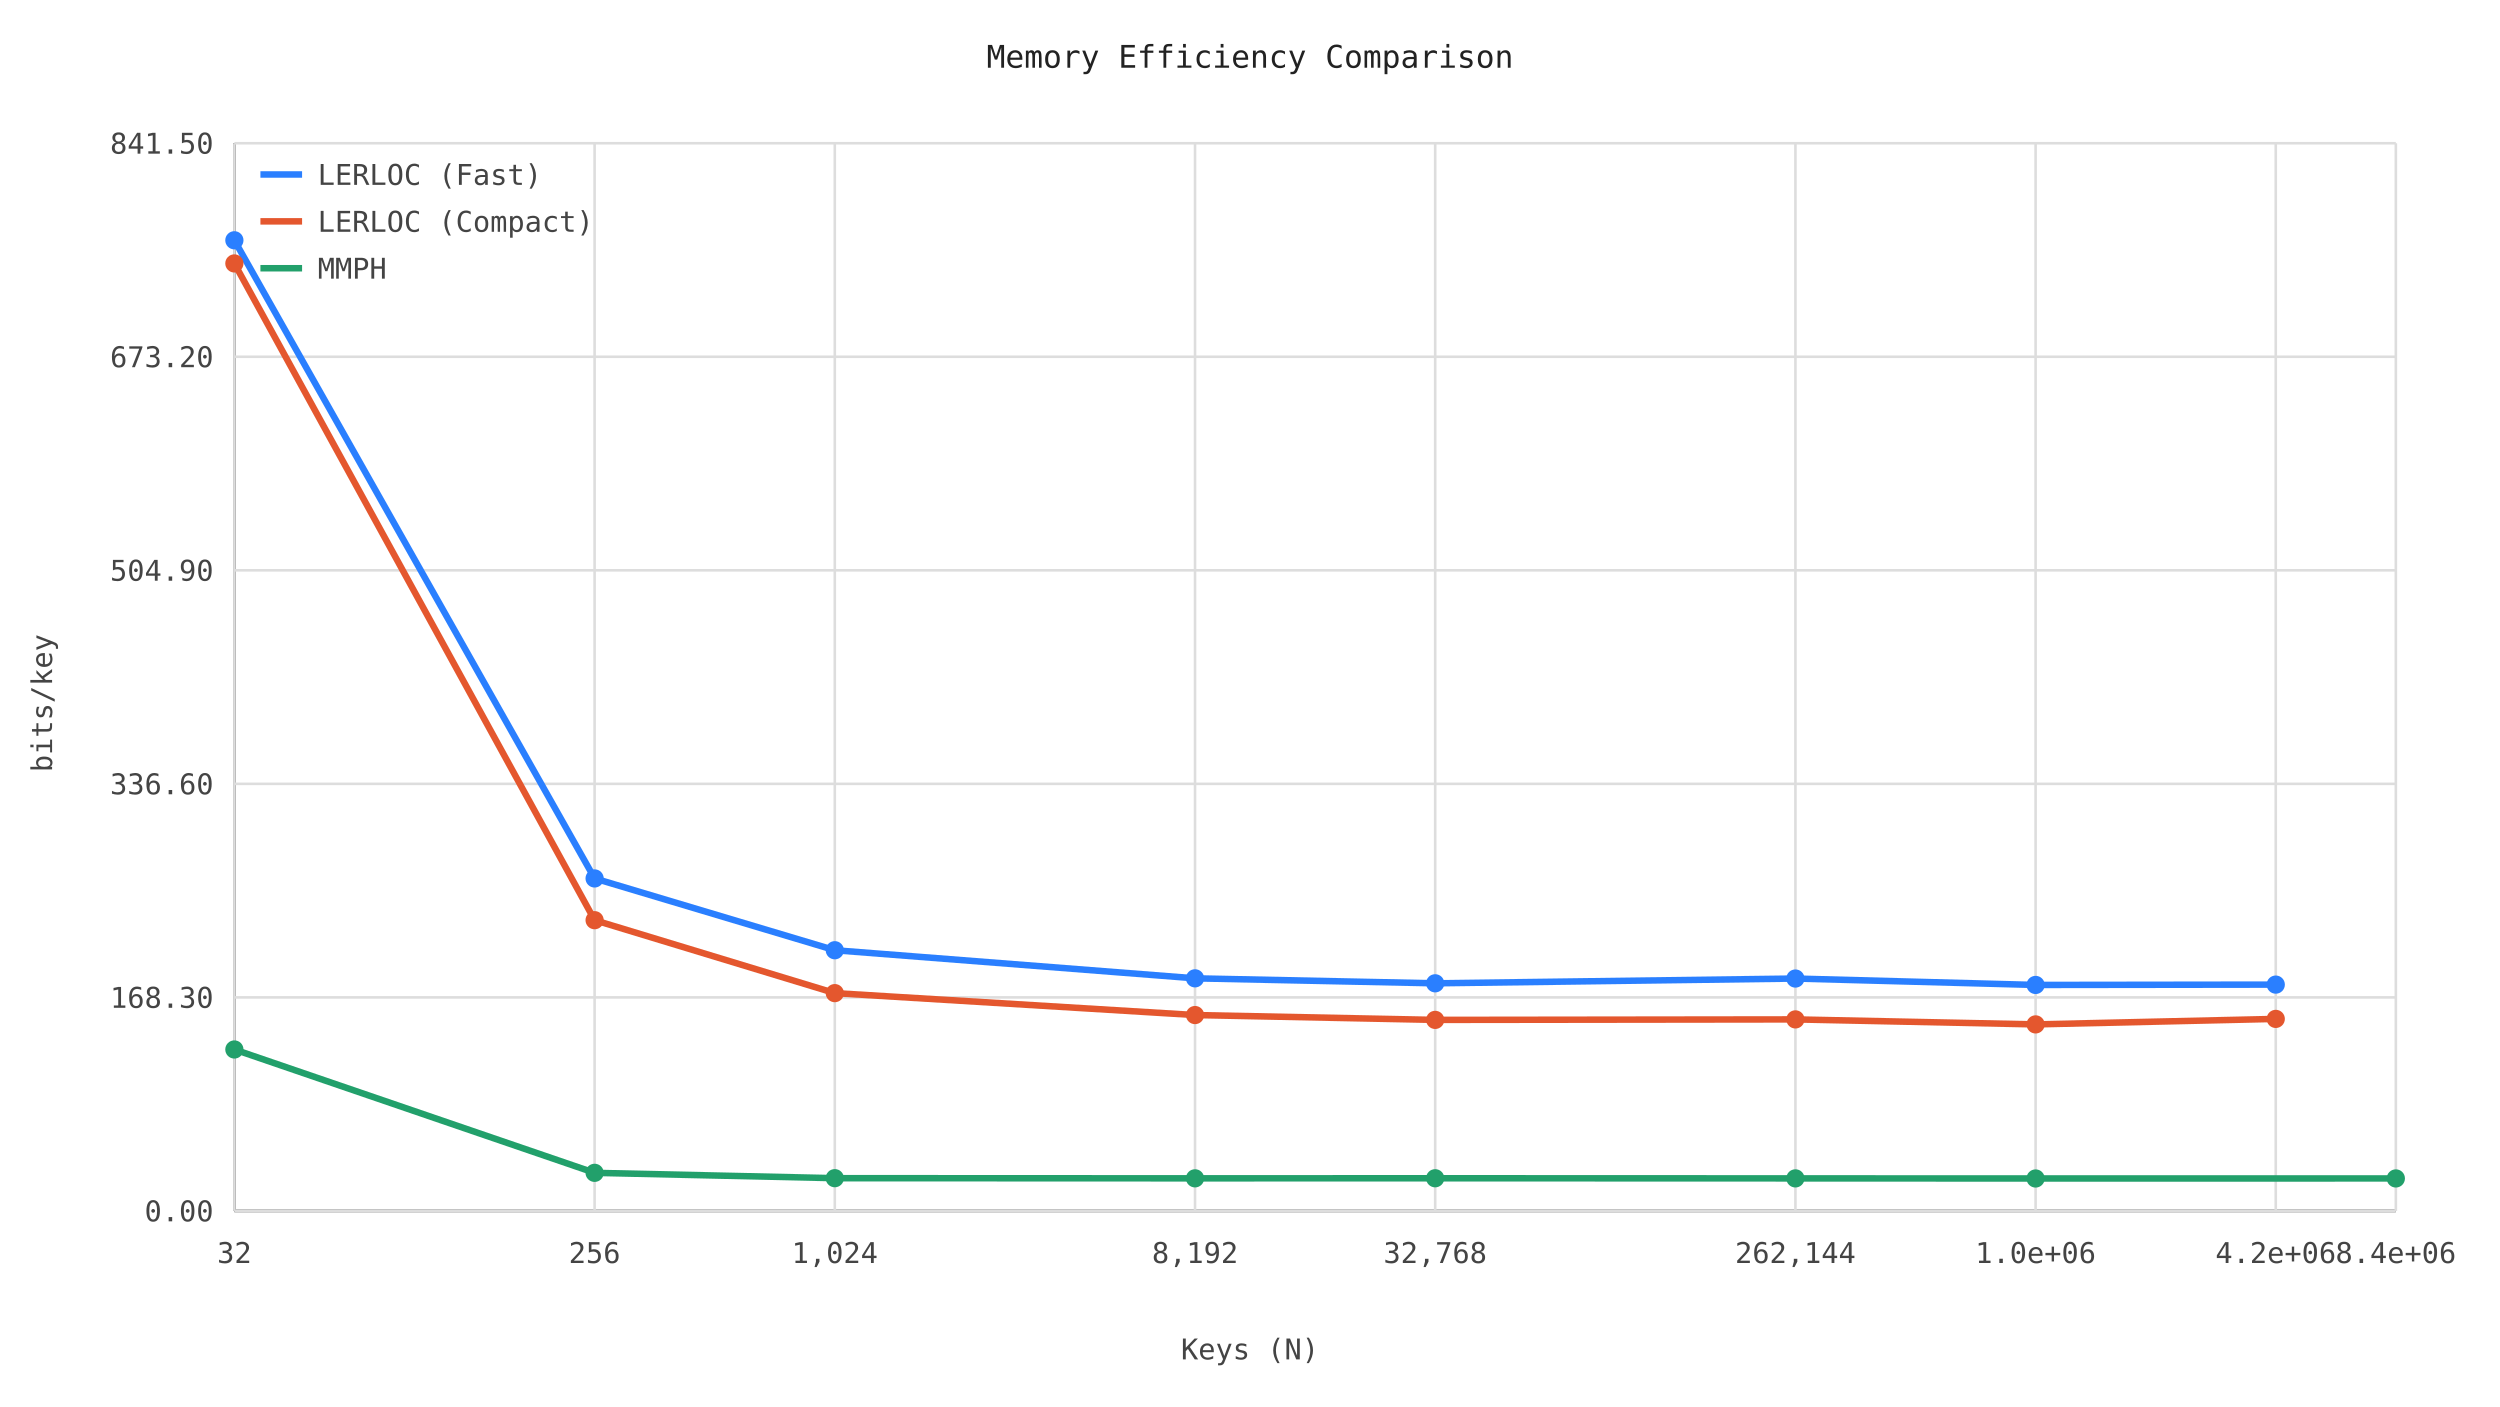
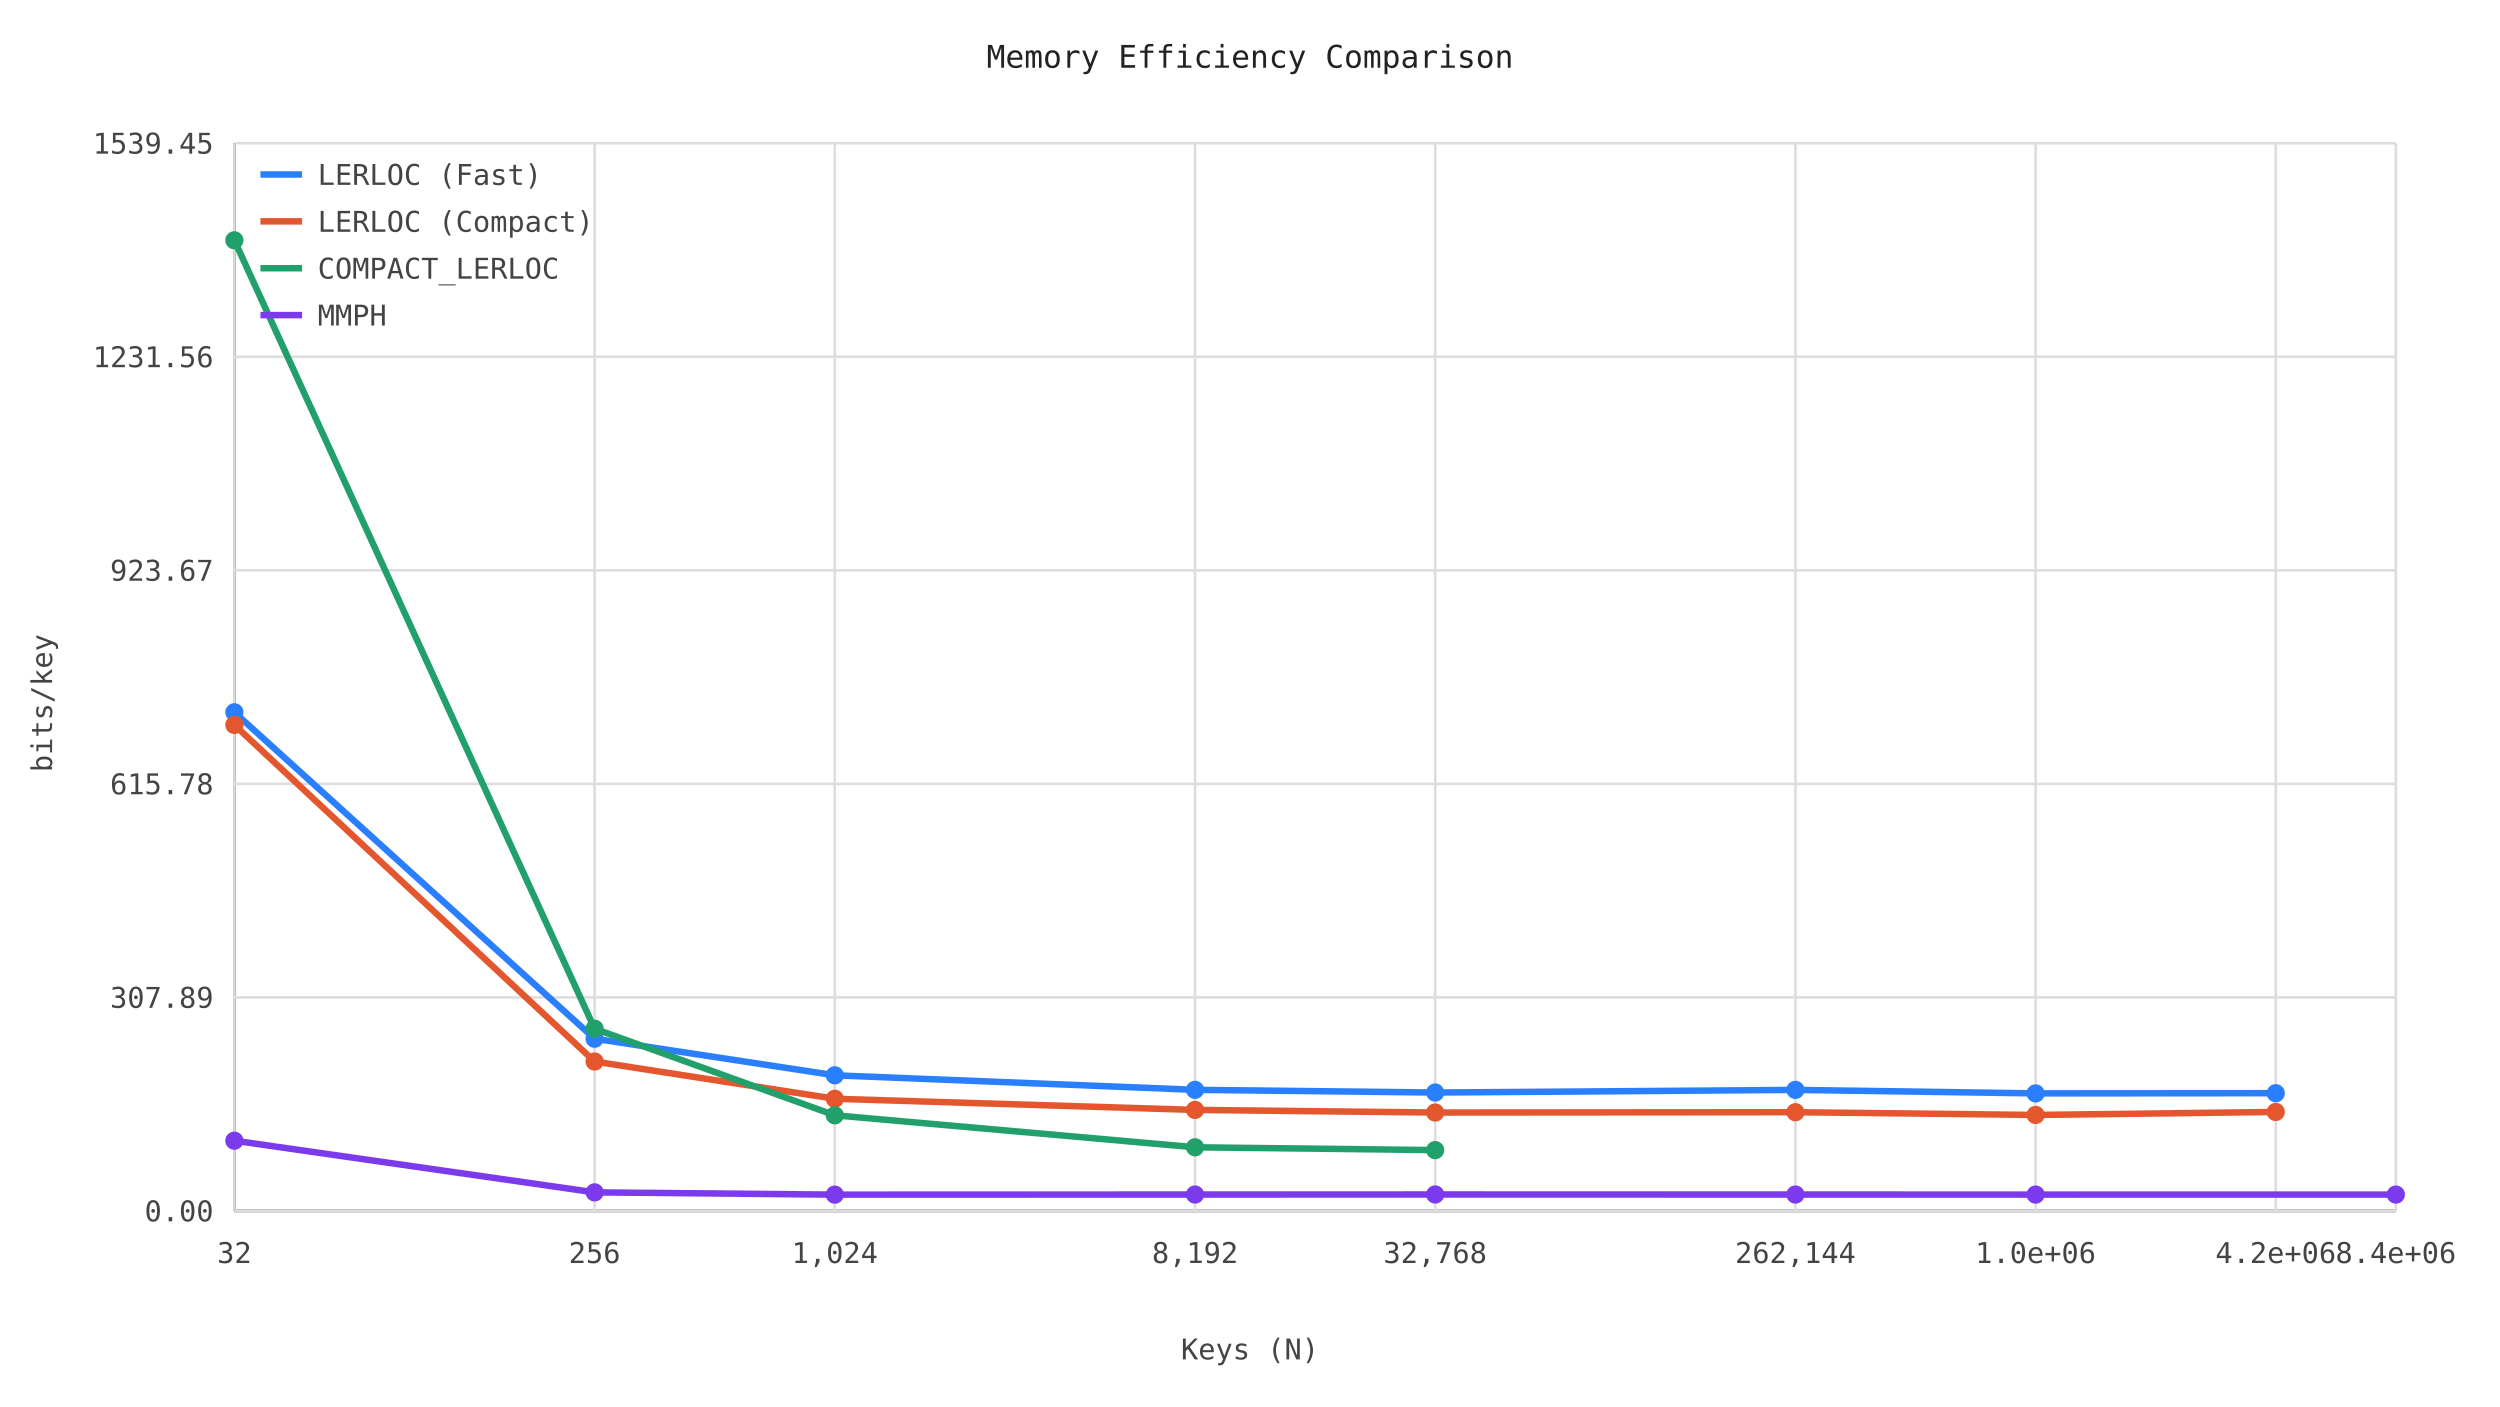
<svg xmlns="http://www.w3.org/2000/svg" width="960.0" height="540.0" viewBox="0 0 960.0 540.0">
  <style>text{font-family:Menlo,Monaco,monospace;font-size:12px;fill:#222} .axis{stroke:#333;stroke-width:1} .grid{stroke:#ddd;stroke-width:1} .label{font-size:11px;fill:#444}</style>
  <text x="480.0" y="26" text-anchor="middle">Memory Efficiency Comparison</text>
  <line class="axis" x1="90.0" y1="465.0" x2="920.0" y2="465.0" />
  <line class="axis" x1="90.0" y1="55.0" x2="90.0" y2="465.0" />
  <line class="grid" x1="90.0" y1="465.00" x2="920.0" y2="465.00" />
  <text class="label" x="82.0" y="469.00" text-anchor="end">0.00</text>
  <line class="grid" x1="90.0" y1="383.00" x2="920.0" y2="383.00" />
-   <text class="label" x="82.0" y="387.00" text-anchor="end">168.30</text>
+   <text class="label" x="82.0" y="387.00" text-anchor="end">307.89</text>
  <line class="grid" x1="90.0" y1="301.00" x2="920.0" y2="301.00" />
-   <text class="label" x="82.0" y="305.00" text-anchor="end">336.60</text>
+   <text class="label" x="82.0" y="305.00" text-anchor="end">615.78</text>
  <line class="grid" x1="90.0" y1="219.00" x2="920.0" y2="219.00" />
-   <text class="label" x="82.0" y="223.00" text-anchor="end">504.90</text>
+   <text class="label" x="82.0" y="223.00" text-anchor="end">923.67</text>
  <line class="grid" x1="90.0" y1="137.00" x2="920.0" y2="137.00" />
-   <text class="label" x="82.0" y="141.00" text-anchor="end">673.20</text>
+   <text class="label" x="82.0" y="141.00" text-anchor="end">1231.56</text>
  <line class="grid" x1="90.0" y1="55.00" x2="920.0" y2="55.00" />
-   <text class="label" x="82.0" y="59.00" text-anchor="end">841.50</text>
+   <text class="label" x="82.0" y="59.00" text-anchor="end">1539.45</text>
  <line class="grid" x1="90.00" y1="55.0" x2="90.00" y2="465.0" />
  <text class="label" x="90.00" y="485.0" text-anchor="middle">32</text>
  <line class="grid" x1="228.33" y1="55.0" x2="228.33" y2="465.0" />
  <text class="label" x="228.33" y="485.0" text-anchor="middle">256</text>
  <line class="grid" x1="320.56" y1="55.0" x2="320.56" y2="465.0" />
  <text class="label" x="320.56" y="485.0" text-anchor="middle">1,024</text>
  <line class="grid" x1="458.89" y1="55.0" x2="458.89" y2="465.0" />
  <text class="label" x="458.89" y="485.0" text-anchor="middle">8,192</text>
  <line class="grid" x1="551.11" y1="55.0" x2="551.11" y2="465.0" />
  <text class="label" x="551.11" y="485.0" text-anchor="middle">32,768</text>
  <line class="grid" x1="689.44" y1="55.0" x2="689.44" y2="465.0" />
  <text class="label" x="689.44" y="485.0" text-anchor="middle">262,144</text>
  <line class="grid" x1="781.67" y1="55.0" x2="781.67" y2="465.0" />
  <text class="label" x="781.67" y="485.0" text-anchor="middle">1.0e+06</text>
  <line class="grid" x1="873.89" y1="55.0" x2="873.89" y2="465.0" />
  <text class="label" x="873.89" y="485.0" text-anchor="middle">4.2e+06</text>
  <line class="grid" x1="920.00" y1="55.0" x2="920.00" y2="465.0" />
  <text class="label" x="920.00" y="485.0" text-anchor="middle">8.4e+06</text>
-   <polyline fill="none" stroke="#2a7fff" stroke-width="2.5" points="90.00,92.27 228.33,337.32 320.56,364.89 458.89,375.68 551.11,377.59 689.44,375.76 781.67,378.22 873.89,378.09" />
-   <circle cx="90.00" cy="92.27" r="3.5" fill="#2a7fff" />
-   <circle cx="228.33" cy="337.32" r="3.5" fill="#2a7fff" />
-   <circle cx="320.56" cy="364.89" r="3.5" fill="#2a7fff" />
-   <circle cx="458.89" cy="375.68" r="3.5" fill="#2a7fff" />
-   <circle cx="551.11" cy="377.59" r="3.5" fill="#2a7fff" />
-   <circle cx="689.44" cy="375.76" r="3.5" fill="#2a7fff" />
-   <circle cx="781.67" cy="378.22" r="3.5" fill="#2a7fff" />
-   <circle cx="873.89" cy="378.09" r="3.5" fill="#2a7fff" />
+   <polyline fill="none" stroke="#2a7fff" stroke-width="2.5" points="90.00,273.51 228.33,398.87 320.56,412.92 458.89,418.50 551.11,419.53 689.44,418.52 781.67,419.86 873.89,419.79" />
+   <circle cx="90.00" cy="273.51" r="3.5" fill="#2a7fff" />
+   <circle cx="228.33" cy="398.87" r="3.5" fill="#2a7fff" />
+   <circle cx="320.56" cy="412.92" r="3.5" fill="#2a7fff" />
+   <circle cx="458.89" cy="418.50" r="3.5" fill="#2a7fff" />
+   <circle cx="551.11" cy="419.53" r="3.5" fill="#2a7fff" />
+   <circle cx="689.44" cy="418.52" r="3.5" fill="#2a7fff" />
+   <circle cx="781.67" cy="419.86" r="3.5" fill="#2a7fff" />
+   <circle cx="873.89" cy="419.79" r="3.5" fill="#2a7fff" />
  <line x1="100.0" y1="67.0" x2="116.0" y2="67.0" stroke="#2a7fff" stroke-width="2.5" />
  <text class="label" x="122.0" y="71.0">LERLOC (Fast)</text>
-   <polyline fill="none" stroke="#e4572e" stroke-width="2.5" points="90.00,101.16 228.33,353.35 320.56,381.36 458.89,389.78 551.11,391.64 689.44,391.45 781.67,393.37 873.89,391.26" />
-   <circle cx="90.00" cy="101.16" r="3.5" fill="#e4572e" />
-   <circle cx="228.33" cy="353.35" r="3.5" fill="#e4572e" />
-   <circle cx="320.56" cy="381.36" r="3.5" fill="#e4572e" />
-   <circle cx="458.89" cy="389.78" r="3.5" fill="#e4572e" />
-   <circle cx="551.11" cy="391.64" r="3.5" fill="#e4572e" />
-   <circle cx="689.44" cy="391.45" r="3.5" fill="#e4572e" />
-   <circle cx="781.67" cy="393.37" r="3.5" fill="#e4572e" />
-   <circle cx="873.89" cy="391.26" r="3.5" fill="#e4572e" />
+   <polyline fill="none" stroke="#e4572e" stroke-width="2.5" points="90.00,278.37 228.33,407.63 320.56,421.93 458.89,426.21 551.11,427.21 689.44,427.09 781.67,428.14 873.89,426.99" />
+   <circle cx="90.00" cy="278.37" r="3.5" fill="#e4572e" />
+   <circle cx="228.33" cy="407.63" r="3.5" fill="#e4572e" />
+   <circle cx="320.56" cy="421.93" r="3.5" fill="#e4572e" />
+   <circle cx="458.89" cy="426.21" r="3.5" fill="#e4572e" />
+   <circle cx="551.11" cy="427.21" r="3.5" fill="#e4572e" />
+   <circle cx="689.44" cy="427.09" r="3.5" fill="#e4572e" />
+   <circle cx="781.67" cy="428.14" r="3.5" fill="#e4572e" />
+   <circle cx="873.89" cy="426.99" r="3.5" fill="#e4572e" />
  <line x1="100.0" y1="85.0" x2="116.0" y2="85.0" stroke="#e4572e" stroke-width="2.5" />
  <text class="label" x="122.0" y="89.0">LERLOC (Compact)</text>
-   <polyline fill="none" stroke="#22a06b" stroke-width="2.5" points="90.00,403.00 228.33,450.37 320.56,452.42 458.89,452.48 551.11,452.45 689.44,452.50 781.67,452.54 920.00,452.52" />
-   <circle cx="90.00" cy="403.00" r="3.5" fill="#22a06b" />
-   <circle cx="228.33" cy="450.37" r="3.5" fill="#22a06b" />
-   <circle cx="320.56" cy="452.42" r="3.5" fill="#22a06b" />
-   <circle cx="458.89" cy="452.48" r="3.5" fill="#22a06b" />
-   <circle cx="551.11" cy="452.45" r="3.5" fill="#22a06b" />
-   <circle cx="689.44" cy="452.50" r="3.5" fill="#22a06b" />
-   <circle cx="781.67" cy="452.54" r="3.5" fill="#22a06b" />
-   <circle cx="920.00" cy="452.52" r="3.5" fill="#22a06b" />
+   <polyline fill="none" stroke="#22a06b" stroke-width="2.5" points="90.00,92.27 228.33,395.03 320.56,428.28 458.89,440.56 551.11,441.64" />
+   <circle cx="90.00" cy="92.27" r="3.5" fill="#22a06b" />
+   <circle cx="228.33" cy="395.03" r="3.5" fill="#22a06b" />
+   <circle cx="320.56" cy="428.28" r="3.5" fill="#22a06b" />
+   <circle cx="458.89" cy="440.56" r="3.5" fill="#22a06b" />
+   <circle cx="551.11" cy="441.64" r="3.5" fill="#22a06b" />
  <line x1="100.0" y1="103.0" x2="116.0" y2="103.0" stroke="#22a06b" stroke-width="2.5" />
-   <text class="label" x="122.0" y="107.0">MMPH</text>
+   <text class="label" x="122.0" y="107.0">COMPACT_LERLOC</text>
+   <polyline fill="none" stroke="#7c3aed" stroke-width="2.5" points="90.00,438.03 228.33,457.87 320.56,458.74 458.89,458.70 551.11,458.68 689.44,458.70 781.67,458.72 920.00,458.71" />
+   <circle cx="90.00" cy="438.03" r="3.5" fill="#7c3aed" />
+   <circle cx="228.33" cy="457.87" r="3.5" fill="#7c3aed" />
+   <circle cx="320.56" cy="458.74" r="3.5" fill="#7c3aed" />
+   <circle cx="458.89" cy="458.70" r="3.5" fill="#7c3aed" />
+   <circle cx="551.11" cy="458.68" r="3.5" fill="#7c3aed" />
+   <circle cx="689.44" cy="458.70" r="3.5" fill="#7c3aed" />
+   <circle cx="781.67" cy="458.72" r="3.5" fill="#7c3aed" />
+   <circle cx="920.00" cy="458.71" r="3.5" fill="#7c3aed" />
+   <line x1="100.0" y1="121.0" x2="116.0" y2="121.0" stroke="#7c3aed" stroke-width="2.5" />
+   <text class="label" x="122.0" y="125.0">MMPH</text>
  <text class="label" x="480.0" y="522.0" text-anchor="middle">Keys (N)</text>
  <text class="label" transform="translate(20,270.0) rotate(-90)" text-anchor="middle">bits/key</text>
</svg>
